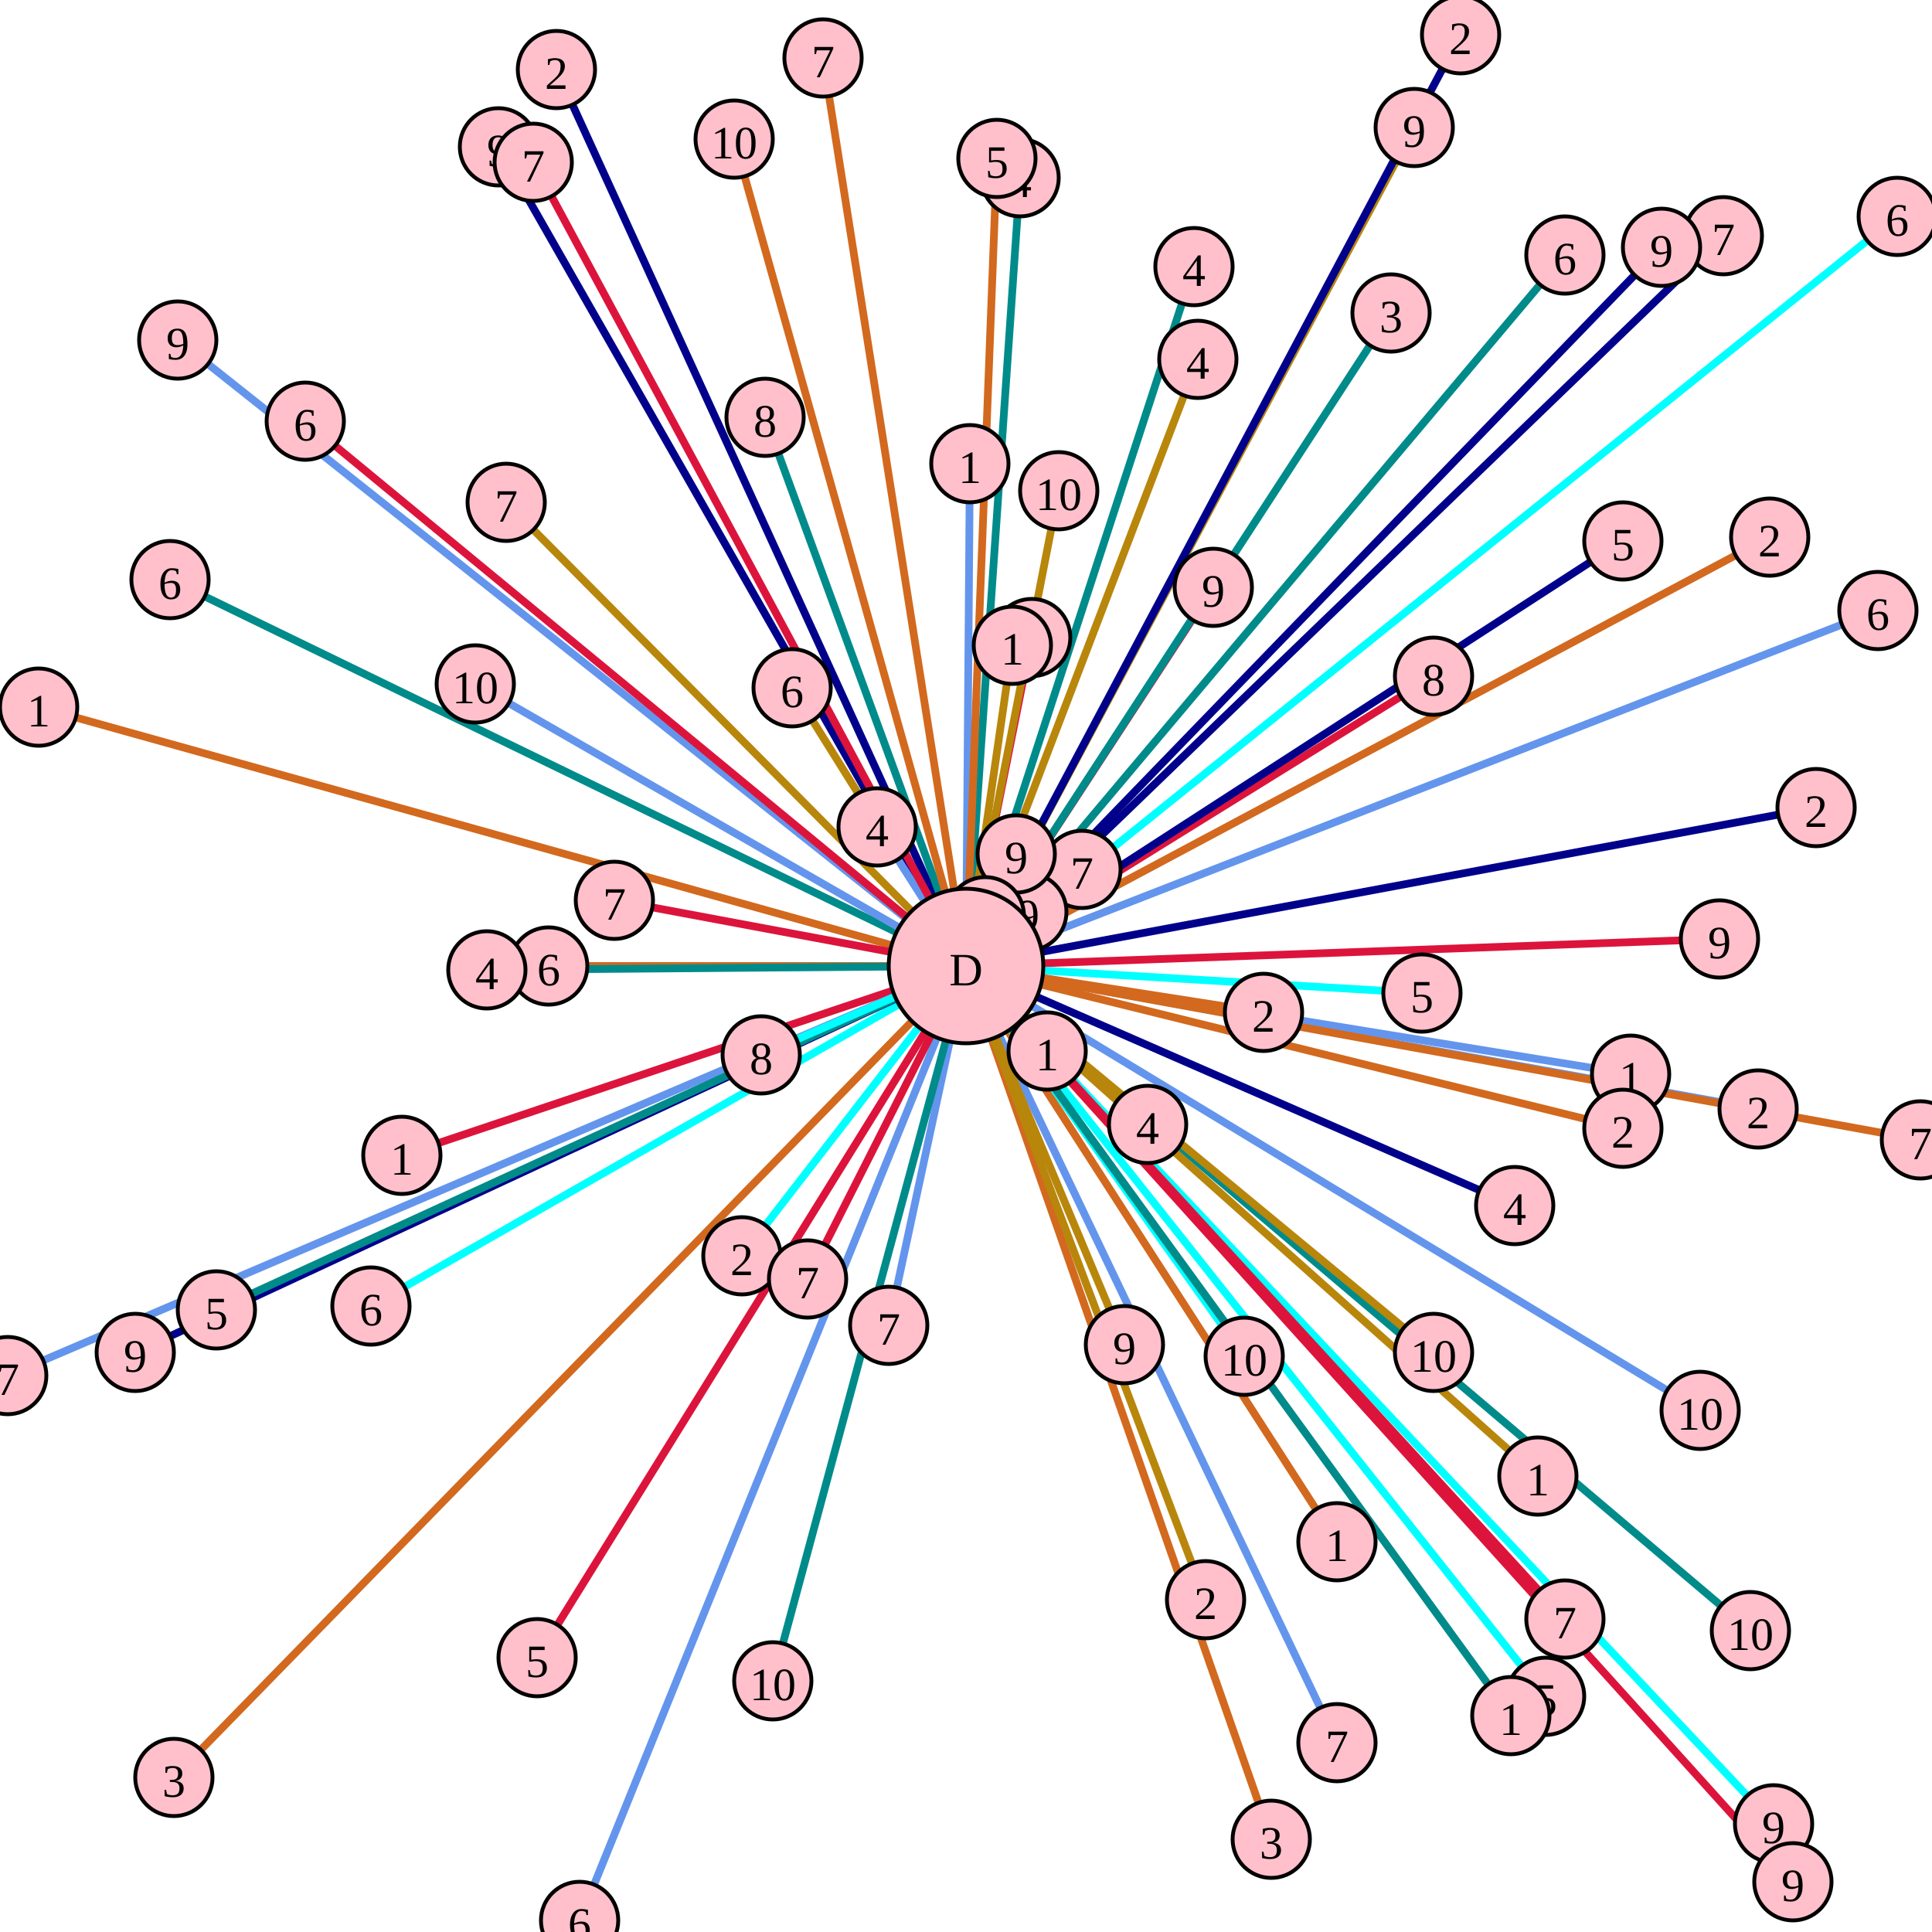
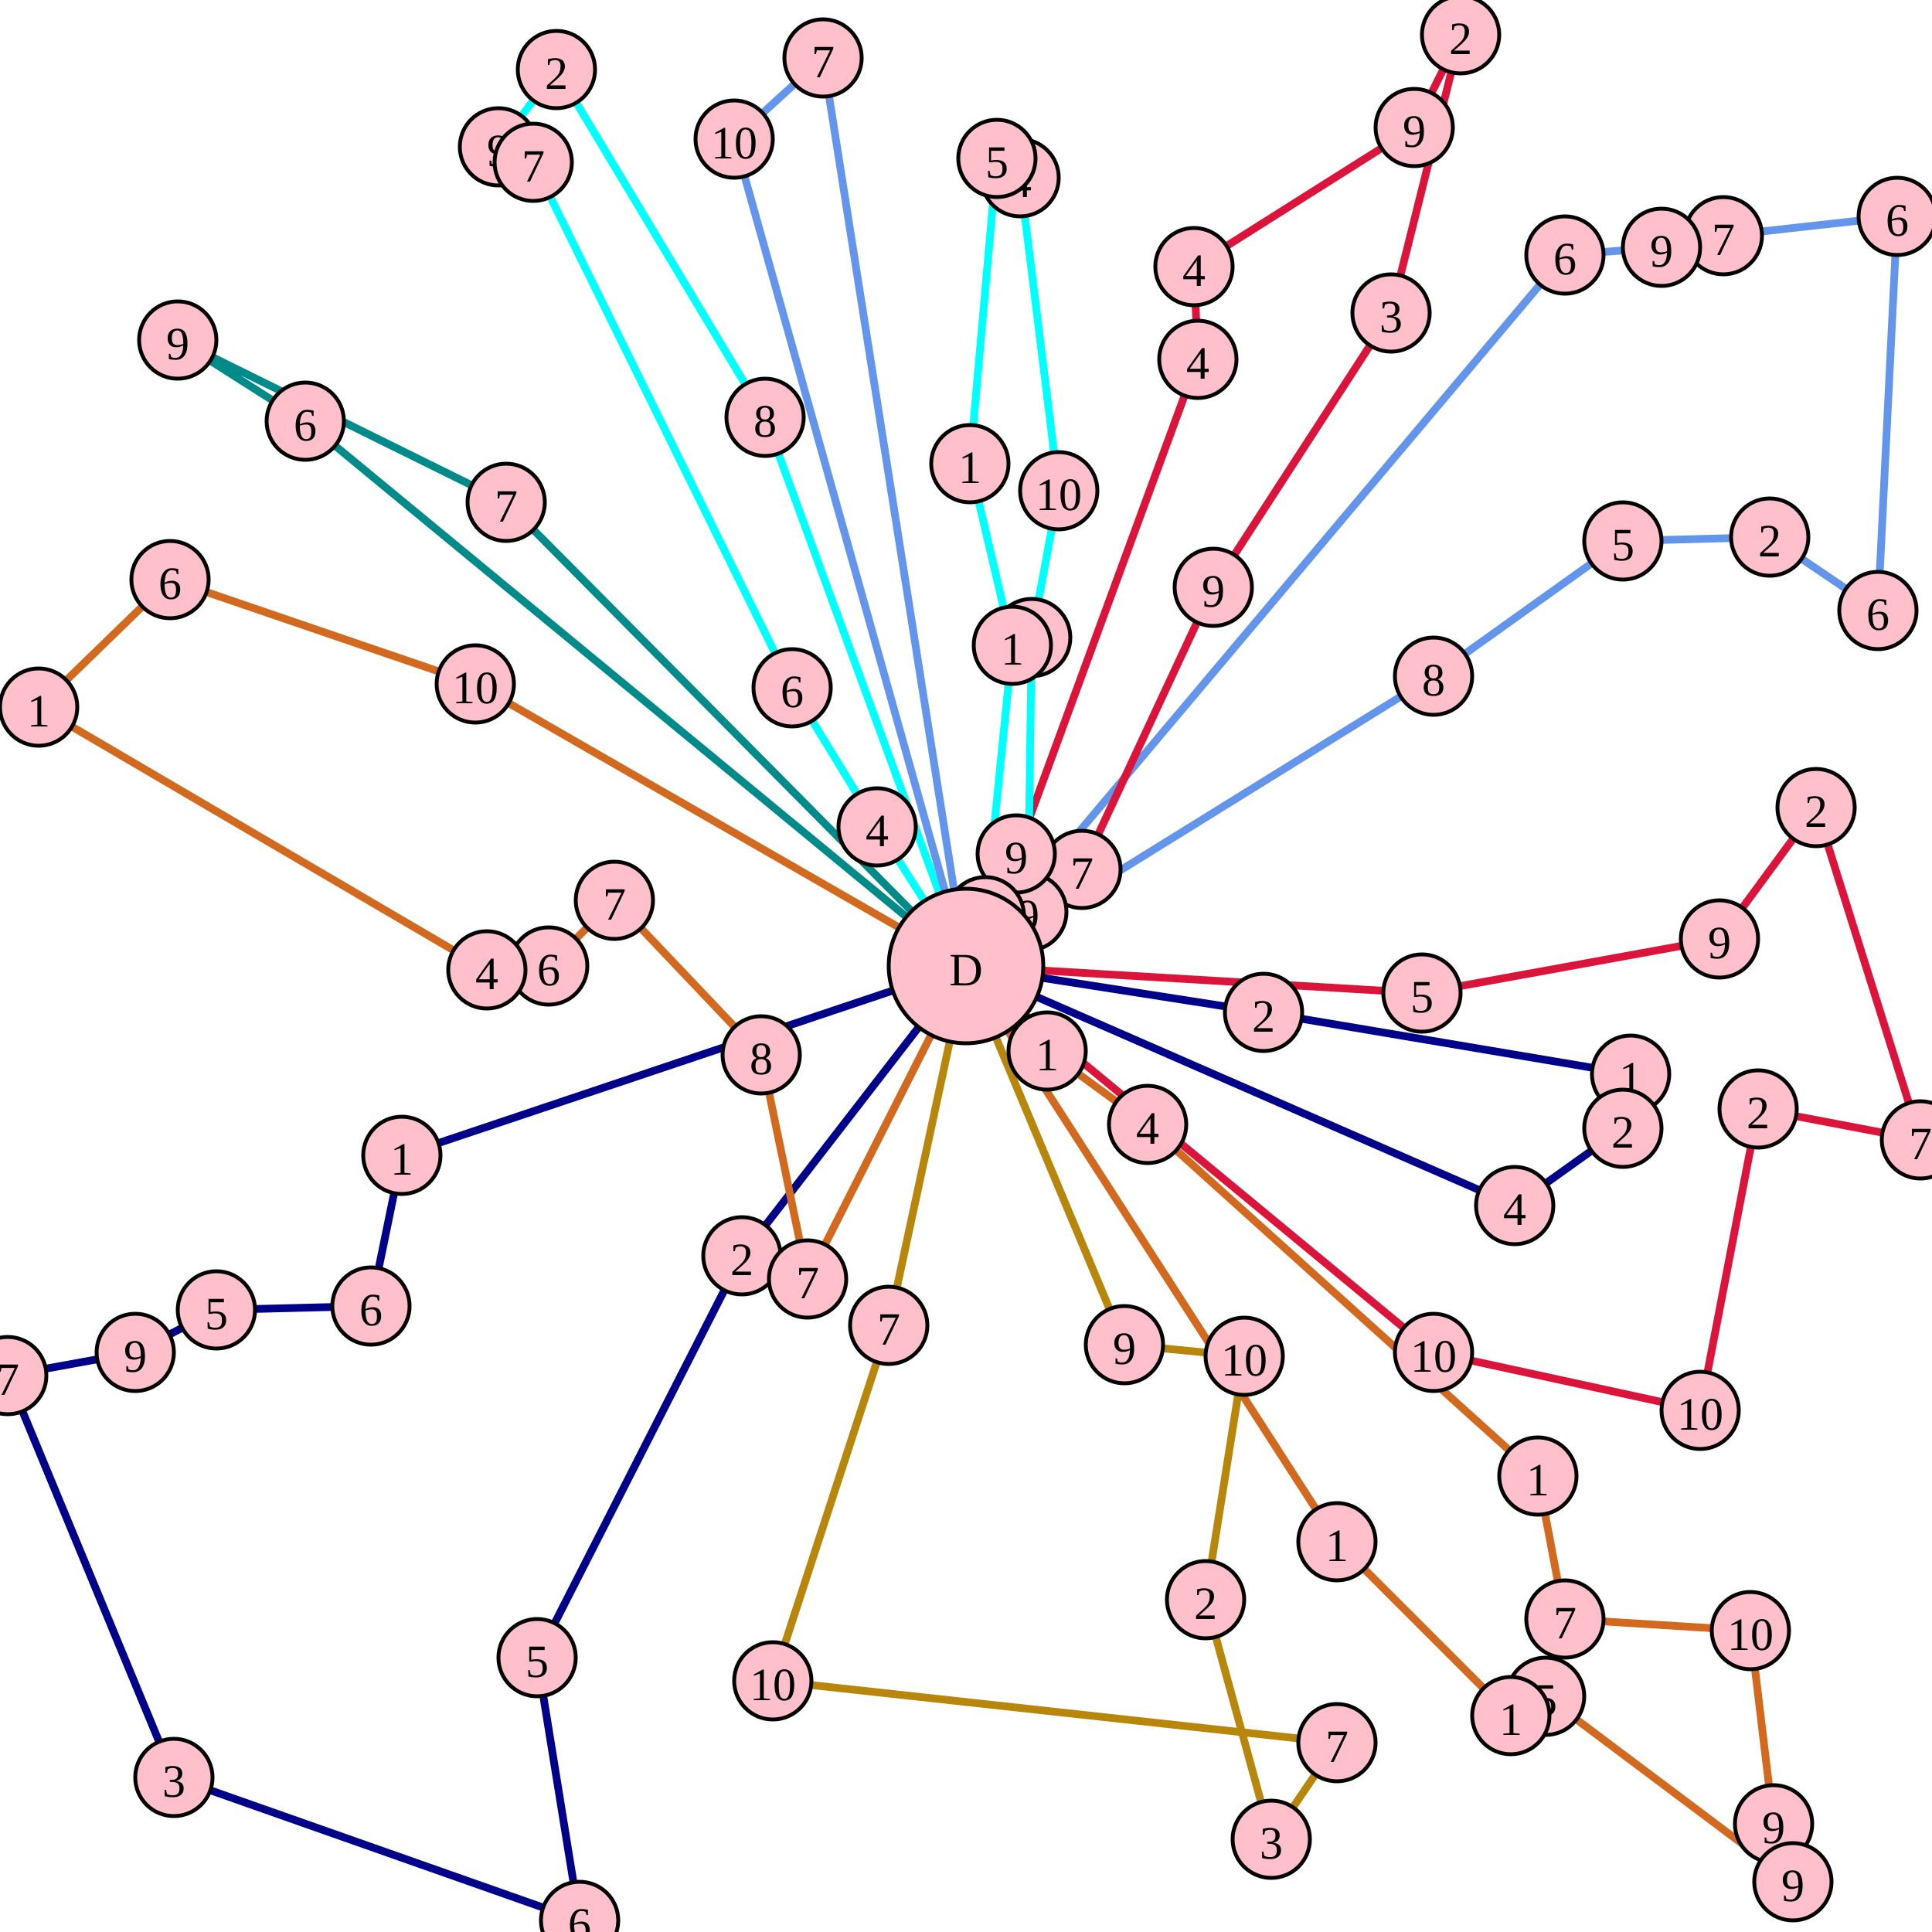
<svg xmlns="http://www.w3.org/2000/svg" width="8cm" height="8cm" viewBox="0 0 500 500" version="1.1">
-   <path d="M250.0 250.0 L142.0 250.0z" stroke="chocolate" fill="none" stroke-width="2" />
-   <path d="M250.0 250.0 L346.0 451.0z" stroke="cornflowerblue" fill="none" stroke-width="2" />
-   <path d="M250.0 250.0 L267.0 165.0z" stroke="crimson" fill="none" stroke-width="2" />
-   <path d="M250.0 250.0 L459.0 472.0z" stroke="cyan" fill="none" stroke-width="2" />
-   <path d="M250.0 250.0 L470.0 209.0z" stroke="darkblue" fill="none" stroke-width="2" />
-   <path d="M250.0 250.0 L264.0 46.0z" stroke="darkcyan" fill="none" stroke-width="2" />
-   <path d="M250.0 250.0 L205.0 178.0z" stroke="darkgoldenrod" fill="none" stroke-width="2" />
-   <path d="M250.0 250.0 L45.0 460.0z" stroke="chocolate" fill="none" stroke-width="2" />
-   <path d="M250.0 250.0 L422.0 278.0z" stroke="cornflowerblue" fill="none" stroke-width="2" />
-   <path d="M250.0 250.0 L464.0 487.0z" stroke="crimson" fill="none" stroke-width="2" />
-   <path d="M250.0 250.0 L96.0 338.0z" stroke="cyan" fill="none" stroke-width="2" />
-   <path d="M250.0 250.0 L129.0 38.0z" stroke="darkblue" fill="none" stroke-width="2" />
-   <path d="M250.0 250.0 L309.0 69.0z" stroke="darkcyan" fill="none" stroke-width="2" />
-   <path d="M250.0 250.0 L310.0 93.0z" stroke="darkgoldenrod" fill="none" stroke-width="2" />
-   <path d="M250.0 250.0 L458.0 139.0z" stroke="chocolate" fill="none" stroke-width="2" />
-   <path d="M250.0 250.0 L46.0 88.0z" stroke="cornflowerblue" fill="none" stroke-width="2" />
-   <path d="M250.0 250.0 L405.0 419.0z" stroke="crimson" fill="none" stroke-width="2" />
-   <path d="M250.0 250.0 L400.0 439.0z" stroke="cyan" fill="none" stroke-width="2" />
-   <path d="M250.0 250.0 L280.0 225.0z" stroke="darkblue" fill="none" stroke-width="2" />
-   <path d="M250.0 250.0 L453.0 422.0z" stroke="darkcyan" fill="none" stroke-width="2" />
-   <path d="M250.0 250.0 L266.0 236.0z" stroke="darkgoldenrod" fill="none" stroke-width="2" />
-   <path d="M250.0 250.0 L329.0 476.0z" stroke="chocolate" fill="none" stroke-width="2" />
-   <path d="M250.0 250.0 L150.0 497.0z" stroke="cornflowerblue" fill="none" stroke-width="2" />
-   <path d="M250.0 250.0 L314.0 152.0z" stroke="crimson" fill="none" stroke-width="2" />
-   <path d="M250.0 250.0 L491.0 56.0z" stroke="cyan" fill="none" stroke-width="2" />
-   <path d="M250.0 250.0 L263.0 221.0z" stroke="darkblue" fill="none" stroke-width="2" />
-   <path d="M250.0 250.0 L360.0 81.0z" stroke="darkcyan" fill="none" stroke-width="2" />
-   <path d="M250.0 250.0 L312.0 414.0z" stroke="darkgoldenrod" fill="none" stroke-width="2" />
-   <path d="M250.0 250.0 L346.0 399.0z" stroke="chocolate" fill="none" stroke-width="2" />
-   <path d="M250.0 250.0 L455.0 287.0z" stroke="cornflowerblue" fill="none" stroke-width="2" />
-   <path d="M250.0 250.0 L104.0 299.0z" stroke="crimson" fill="none" stroke-width="2" />
-   <path d="M250.0 250.0 L192.0 325.0z" stroke="cyan" fill="none" stroke-width="2" />
-   <path d="M250.0 250.0 L35.0 350.0z" stroke="darkblue" fill="none" stroke-width="2" />
-   <path d="M250.0 250.0 L44.0 150.0z" stroke="darkcyan" fill="none" stroke-width="2" />
-   <path d="M250.0 250.0 L262.0 167.0z" stroke="darkgoldenrod" fill="none" stroke-width="2" />
-   <path d="M250.0 250.0 L213.0 15.0z" stroke="chocolate" fill="none" stroke-width="2" />
-   <path d="M250.0 250.0 L2.0 356.0z" stroke="cornflowerblue" fill="none" stroke-width="2" />
-   <path d="M250.0 250.0 L139.0 429.0z" stroke="crimson" fill="none" stroke-width="2" />
-   <path d="M250.0 250.0 L255.0 237.0z" stroke="cyan" fill="none" stroke-width="2" />
-   <path d="M250.0 250.0 L144.0 18.0z" stroke="darkblue" fill="none" stroke-width="2" />
-   <path d="M250.0 250.0 L56.0 339.0z" stroke="darkcyan" fill="none" stroke-width="2" />
-   <path d="M250.0 250.0 L274.0 127.0z" stroke="darkgoldenrod" fill="none" stroke-width="2" />
-   <path d="M250.0 250.0 L420.0 292.0z" stroke="chocolate" fill="none" stroke-width="2" />
-   <path d="M250.0 250.0 L230.0 343.0z" stroke="cornflowerblue" fill="none" stroke-width="2" />
-   <path d="M250.0 250.0 L371.0 175.0z" stroke="crimson" fill="none" stroke-width="2" />
-   <path d="M250.0 250.0 L271.0 272.0z" stroke="cyan" fill="none" stroke-width="2" />
-   <path d="M250.0 250.0 L446.0 61.0z" stroke="darkblue" fill="none" stroke-width="2" />
-   <path d="M250.0 250.0 L198.0 108.0z" stroke="darkcyan" fill="none" stroke-width="2" />
-   <path d="M250.0 250.0 L366.0 33.0z" stroke="darkgoldenrod" fill="none" stroke-width="2" />
-   <path d="M250.0 250.0 L10.0 183.0z" stroke="chocolate" fill="none" stroke-width="2" />
-   <path d="M250.0 250.0 L486.0 158.0z" stroke="cornflowerblue" fill="none" stroke-width="2" />
-   <path d="M250.0 250.0 L159.0 233.0z" stroke="crimson" fill="none" stroke-width="2" />
-   <path d="M250.0 250.0 L322.0 351.0z" stroke="cyan" fill="none" stroke-width="2" />
-   <path d="M250.0 250.0 L420.0 140.0z" stroke="darkblue" fill="none" stroke-width="2" />
-   <path d="M250.0 250.0 L200.0 435.0z" stroke="darkcyan" fill="none" stroke-width="2" />
-   <path d="M250.0 250.0 L291.0 348.0z" stroke="darkgoldenrod" fill="none" stroke-width="2" />
-   <path d="M250.0 250.0 L190.0 36.0z" stroke="chocolate" fill="none" stroke-width="2" />
-   <path d="M250.0 250.0 L251.0 120.0z" stroke="cornflowerblue" fill="none" stroke-width="2" />
-   <path d="M250.0 250.0 L209.0 331.0z" stroke="crimson" fill="none" stroke-width="2" />
-   <path d="M250.0 250.0 L297.0 291.0z" stroke="cyan" fill="none" stroke-width="2" />
-   <path d="M250.0 250.0 L430.0 64.0z" stroke="darkblue" fill="none" stroke-width="2" />
-   <path d="M250.0 250.0 L391.0 444.0z" stroke="darkcyan" fill="none" stroke-width="2" />
-   <path d="M250.0 250.0 L131.0 130.0z" stroke="darkgoldenrod" fill="none" stroke-width="2" />
-   <path d="M250.0 250.0 L497.0 295.0z" stroke="chocolate" fill="none" stroke-width="2" />
-   <path d="M250.0 250.0 L440.0 365.0z" stroke="cornflowerblue" fill="none" stroke-width="2" />
-   <path d="M250.0 250.0 L79.0 109.0z" stroke="crimson" fill="none" stroke-width="2" />
-   <path d="M250.0 250.0 L197.0 273.0z" stroke="cyan" fill="none" stroke-width="2" />
-   <path d="M250.0 250.0 L392.0 312.0z" stroke="darkblue" fill="none" stroke-width="2" />
-   <path d="M250.0 250.0 L126.0 251.0z" stroke="darkcyan" fill="none" stroke-width="2" />
-   <path d="M250.0 250.0 L398.0 382.0z" stroke="darkgoldenrod" fill="none" stroke-width="2" />
-   <path d="M250.0 250.0 L258.0 41.0z" stroke="chocolate" fill="none" stroke-width="2" />
-   <path d="M250.0 250.0 L227.0 214.0z" stroke="cornflowerblue" fill="none" stroke-width="2" />
-   <path d="M250.0 250.0 L445.0 243.0z" stroke="crimson" fill="none" stroke-width="2" />
-   <path d="M250.0 250.0 L368.0 257.0z" stroke="cyan" fill="none" stroke-width="2" />
-   <path d="M250.0 250.0 L378.0 9.0z" stroke="darkblue" fill="none" stroke-width="2" />
-   <path d="M250.0 250.0 L405.0 66.0z" stroke="darkcyan" fill="none" stroke-width="2" />
-   <path d="M250.0 250.0 L371.0 350.0z" stroke="darkgoldenrod" fill="none" stroke-width="2" />
-   <path d="M250.0 250.0 L327.0 262.0z" stroke="chocolate" fill="none" stroke-width="2" />
-   <path d="M250.0 250.0 L123.0 177.0z" stroke="cornflowerblue" fill="none" stroke-width="2" />
-   <path d="M250.0 250.0 L138.0 42.0z" stroke="crimson" fill="none" stroke-width="2" />
+   <path d="M250.0 250.0 L271.0 272.0L297.0 291.0L398.0 382.0L405.0 419.0L453.0 422.0L459.0 472.0L464.0 487.0L400.0 439.0L391.0 444.0L346.0 399.0z" stroke="chocolate" fill="none" stroke-width="2" />
+   <path d="M250.0 250.0 L371.0 175.0L420.0 140.0L458.0 139.0L486.0 158.0L491.0 56.0L446.0 61.0L430.0 64.0L405.0 66.0z" stroke="cornflowerblue" fill="none" stroke-width="2" />
+   <path d="M250.0 250.0 L263.0 221.0L310.0 93.0L309.0 69.0L366.0 33.0L378.0 9.0L360.0 81.0L314.0 152.0L280.0 225.0z" stroke="crimson" fill="none" stroke-width="2" />
+   <path d="M250.0 250.0 L227.0 214.0L205.0 178.0L138.0 42.0L129.0 38.0L144.0 18.0L198.0 108.0z" stroke="cyan" fill="none" stroke-width="2" />
+   <path d="M250.0 250.0 L104.0 299.0L96.0 338.0L56.0 339.0L35.0 350.0L2.0 356.0L45.0 460.0L150.0 497.0L139.0 429.0L192.0 325.0z" stroke="darkblue" fill="none" stroke-width="2" />
+   <path d="M250.0 250.0 L131.0 130.0L46.0 88.0L79.0 109.0z" stroke="darkcyan" fill="none" stroke-width="2" />
+   <path d="M250.0 250.0 L230.0 343.0L200.0 435.0L346.0 451.0L329.0 476.0L312.0 414.0L322.0 351.0L291.0 348.0z" stroke="darkgoldenrod" fill="none" stroke-width="2" />
+   <path d="M250.0 250.0 L123.0 177.0L44.0 150.0L10.0 183.0L126.0 251.0L142.0 250.0L159.0 233.0L197.0 273.0L209.0 331.0z" stroke="chocolate" fill="none" stroke-width="2" />
+   <path d="M250.0 250.0 L213.0 15.0L190.0 36.0z" stroke="cornflowerblue" fill="none" stroke-width="2" />
+   <path d="M250.0 250.0 L371.0 350.0L440.0 365.0L455.0 287.0L497.0 295.0L470.0 209.0L445.0 243.0L368.0 257.0z" stroke="crimson" fill="none" stroke-width="2" />
+   <path d="M250.0 250.0 L266.0 236.0L267.0 165.0L274.0 127.0L264.0 46.0L258.0 41.0L251.0 120.0L262.0 167.0L255.0 237.0z" stroke="cyan" fill="none" stroke-width="2" />
+   <path d="M250.0 250.0 L327.0 262.0L422.0 278.0L420.0 292.0L392.0 312.0z" stroke="darkblue" fill="none" stroke-width="2" />
  <g transform="translate(142,250)">
    <circle cx="0" cy="0" r="10" fill="pink" stroke="black" stroke-width="1" />
    <text text-anchor="middle" y="5">6</text>
  </g>
  <g transform="translate(346,451)">
    <circle cx="0" cy="0" r="10" fill="pink" stroke="black" stroke-width="1" />
    <text text-anchor="middle" y="5">7</text>
  </g>
  <g transform="translate(267,165)">
    <circle cx="0" cy="0" r="10" fill="pink" stroke="black" stroke-width="1" />
    <text text-anchor="middle" y="5">2</text>
  </g>
  <g transform="translate(459,472)">
    <circle cx="0" cy="0" r="10" fill="pink" stroke="black" stroke-width="1" />
    <text text-anchor="middle" y="5">9</text>
  </g>
  <g transform="translate(470,209)">
    <circle cx="0" cy="0" r="10" fill="pink" stroke="black" stroke-width="1" />
    <text text-anchor="middle" y="5">2</text>
  </g>
  <g transform="translate(264,46)">
    <circle cx="0" cy="0" r="10" fill="pink" stroke="black" stroke-width="1" />
    <text text-anchor="middle" y="5">4</text>
  </g>
  <g transform="translate(205,178)">
    <circle cx="0" cy="0" r="10" fill="pink" stroke="black" stroke-width="1" />
    <text text-anchor="middle" y="5">6</text>
  </g>
  <g transform="translate(45,460)">
    <circle cx="0" cy="0" r="10" fill="pink" stroke="black" stroke-width="1" />
    <text text-anchor="middle" y="5">3</text>
  </g>
  <g transform="translate(422,278)">
    <circle cx="0" cy="0" r="10" fill="pink" stroke="black" stroke-width="1" />
    <text text-anchor="middle" y="5">1</text>
  </g>
  <g transform="translate(464,487)">
    <circle cx="0" cy="0" r="10" fill="pink" stroke="black" stroke-width="1" />
    <text text-anchor="middle" y="5">9</text>
  </g>
  <g transform="translate(96,338)">
    <circle cx="0" cy="0" r="10" fill="pink" stroke="black" stroke-width="1" />
    <text text-anchor="middle" y="5">6</text>
  </g>
  <g transform="translate(129,38)">
    <circle cx="0" cy="0" r="10" fill="pink" stroke="black" stroke-width="1" />
    <text text-anchor="middle" y="5">9</text>
  </g>
  <g transform="translate(309,69)">
    <circle cx="0" cy="0" r="10" fill="pink" stroke="black" stroke-width="1" />
    <text text-anchor="middle" y="5">4</text>
  </g>
  <g transform="translate(310,93)">
    <circle cx="0" cy="0" r="10" fill="pink" stroke="black" stroke-width="1" />
    <text text-anchor="middle" y="5">4</text>
  </g>
  <g transform="translate(458,139)">
    <circle cx="0" cy="0" r="10" fill="pink" stroke="black" stroke-width="1" />
    <text text-anchor="middle" y="5">2</text>
  </g>
  <g transform="translate(46,88)">
    <circle cx="0" cy="0" r="10" fill="pink" stroke="black" stroke-width="1" />
    <text text-anchor="middle" y="5">9</text>
  </g>
  <g transform="translate(405,419)">
    <circle cx="0" cy="0" r="10" fill="pink" stroke="black" stroke-width="1" />
    <text text-anchor="middle" y="5">7</text>
  </g>
  <g transform="translate(400,439)">
    <circle cx="0" cy="0" r="10" fill="pink" stroke="black" stroke-width="1" />
    <text text-anchor="middle" y="5">5</text>
  </g>
  <g transform="translate(280,225)">
    <circle cx="0" cy="0" r="10" fill="pink" stroke="black" stroke-width="1" />
    <text text-anchor="middle" y="5">7</text>
  </g>
  <g transform="translate(453,422)">
    <circle cx="0" cy="0" r="10" fill="pink" stroke="black" stroke-width="1" />
    <text text-anchor="middle" y="5">10</text>
  </g>
  <g transform="translate(266,236)">
    <circle cx="0" cy="0" r="10" fill="pink" stroke="black" stroke-width="1" />
    <text text-anchor="middle" y="5">9</text>
  </g>
  <g transform="translate(329,476)">
    <circle cx="0" cy="0" r="10" fill="pink" stroke="black" stroke-width="1" />
    <text text-anchor="middle" y="5">3</text>
  </g>
  <g transform="translate(150,497)">
    <circle cx="0" cy="0" r="10" fill="pink" stroke="black" stroke-width="1" />
    <text text-anchor="middle" y="5">6</text>
  </g>
  <g transform="translate(314,152)">
    <circle cx="0" cy="0" r="10" fill="pink" stroke="black" stroke-width="1" />
    <text text-anchor="middle" y="5">9</text>
  </g>
  <g transform="translate(491,56)">
    <circle cx="0" cy="0" r="10" fill="pink" stroke="black" stroke-width="1" />
    <text text-anchor="middle" y="5">6</text>
  </g>
  <g transform="translate(263,221)">
    <circle cx="0" cy="0" r="10" fill="pink" stroke="black" stroke-width="1" />
    <text text-anchor="middle" y="5">9</text>
  </g>
  <g transform="translate(360,81)">
    <circle cx="0" cy="0" r="10" fill="pink" stroke="black" stroke-width="1" />
    <text text-anchor="middle" y="5">3</text>
  </g>
  <g transform="translate(312,414)">
    <circle cx="0" cy="0" r="10" fill="pink" stroke="black" stroke-width="1" />
    <text text-anchor="middle" y="5">2</text>
  </g>
  <g transform="translate(346,399)">
    <circle cx="0" cy="0" r="10" fill="pink" stroke="black" stroke-width="1" />
    <text text-anchor="middle" y="5">1</text>
  </g>
  <g transform="translate(455,287)">
    <circle cx="0" cy="0" r="10" fill="pink" stroke="black" stroke-width="1" />
    <text text-anchor="middle" y="5">2</text>
  </g>
  <g transform="translate(104,299)">
    <circle cx="0" cy="0" r="10" fill="pink" stroke="black" stroke-width="1" />
    <text text-anchor="middle" y="5">1</text>
  </g>
  <g transform="translate(192,325)">
    <circle cx="0" cy="0" r="10" fill="pink" stroke="black" stroke-width="1" />
    <text text-anchor="middle" y="5">2</text>
  </g>
  <g transform="translate(35,350)">
    <circle cx="0" cy="0" r="10" fill="pink" stroke="black" stroke-width="1" />
    <text text-anchor="middle" y="5">9</text>
  </g>
  <g transform="translate(44,150)">
    <circle cx="0" cy="0" r="10" fill="pink" stroke="black" stroke-width="1" />
    <text text-anchor="middle" y="5">6</text>
  </g>
  <g transform="translate(262,167)">
    <circle cx="0" cy="0" r="10" fill="pink" stroke="black" stroke-width="1" />
    <text text-anchor="middle" y="5">1</text>
  </g>
  <g transform="translate(213,15)">
    <circle cx="0" cy="0" r="10" fill="pink" stroke="black" stroke-width="1" />
    <text text-anchor="middle" y="5">7</text>
  </g>
  <g transform="translate(2,356)">
    <circle cx="0" cy="0" r="10" fill="pink" stroke="black" stroke-width="1" />
    <text text-anchor="middle" y="5">7</text>
  </g>
  <g transform="translate(139,429)">
    <circle cx="0" cy="0" r="10" fill="pink" stroke="black" stroke-width="1" />
    <text text-anchor="middle" y="5">5</text>
  </g>
  <g transform="translate(255,237)">
    <circle cx="0" cy="0" r="10" fill="pink" stroke="black" stroke-width="1" />
    <text text-anchor="middle" y="5">5</text>
  </g>
  <g transform="translate(144,18)">
    <circle cx="0" cy="0" r="10" fill="pink" stroke="black" stroke-width="1" />
    <text text-anchor="middle" y="5">2</text>
  </g>
  <g transform="translate(56,339)">
    <circle cx="0" cy="0" r="10" fill="pink" stroke="black" stroke-width="1" />
    <text text-anchor="middle" y="5">5</text>
  </g>
  <g transform="translate(274,127)">
    <circle cx="0" cy="0" r="10" fill="pink" stroke="black" stroke-width="1" />
    <text text-anchor="middle" y="5">10</text>
  </g>
  <g transform="translate(420,292)">
    <circle cx="0" cy="0" r="10" fill="pink" stroke="black" stroke-width="1" />
    <text text-anchor="middle" y="5">2</text>
  </g>
  <g transform="translate(230,343)">
    <circle cx="0" cy="0" r="10" fill="pink" stroke="black" stroke-width="1" />
    <text text-anchor="middle" y="5">7</text>
  </g>
  <g transform="translate(371,175)">
    <circle cx="0" cy="0" r="10" fill="pink" stroke="black" stroke-width="1" />
    <text text-anchor="middle" y="5">8</text>
  </g>
  <g transform="translate(271,272)">
    <circle cx="0" cy="0" r="10" fill="pink" stroke="black" stroke-width="1" />
    <text text-anchor="middle" y="5">1</text>
  </g>
  <g transform="translate(446,61)">
    <circle cx="0" cy="0" r="10" fill="pink" stroke="black" stroke-width="1" />
    <text text-anchor="middle" y="5">7</text>
  </g>
  <g transform="translate(198,108)">
    <circle cx="0" cy="0" r="10" fill="pink" stroke="black" stroke-width="1" />
    <text text-anchor="middle" y="5">8</text>
  </g>
  <g transform="translate(366,33)">
    <circle cx="0" cy="0" r="10" fill="pink" stroke="black" stroke-width="1" />
    <text text-anchor="middle" y="5">9</text>
  </g>
  <g transform="translate(10,183)">
    <circle cx="0" cy="0" r="10" fill="pink" stroke="black" stroke-width="1" />
    <text text-anchor="middle" y="5">1</text>
  </g>
  <g transform="translate(486,158)">
    <circle cx="0" cy="0" r="10" fill="pink" stroke="black" stroke-width="1" />
    <text text-anchor="middle" y="5">6</text>
  </g>
  <g transform="translate(159,233)">
    <circle cx="0" cy="0" r="10" fill="pink" stroke="black" stroke-width="1" />
    <text text-anchor="middle" y="5">7</text>
  </g>
  <g transform="translate(322,351)">
    <circle cx="0" cy="0" r="10" fill="pink" stroke="black" stroke-width="1" />
    <text text-anchor="middle" y="5">10</text>
  </g>
  <g transform="translate(420,140)">
    <circle cx="0" cy="0" r="10" fill="pink" stroke="black" stroke-width="1" />
    <text text-anchor="middle" y="5">5</text>
  </g>
  <g transform="translate(200,435)">
    <circle cx="0" cy="0" r="10" fill="pink" stroke="black" stroke-width="1" />
    <text text-anchor="middle" y="5">10</text>
  </g>
  <g transform="translate(291,348)">
    <circle cx="0" cy="0" r="10" fill="pink" stroke="black" stroke-width="1" />
    <text text-anchor="middle" y="5">9</text>
  </g>
  <g transform="translate(190,36)">
    <circle cx="0" cy="0" r="10" fill="pink" stroke="black" stroke-width="1" />
    <text text-anchor="middle" y="5">10</text>
  </g>
  <g transform="translate(251,120)">
    <circle cx="0" cy="0" r="10" fill="pink" stroke="black" stroke-width="1" />
    <text text-anchor="middle" y="5">1</text>
  </g>
  <g transform="translate(209,331)">
    <circle cx="0" cy="0" r="10" fill="pink" stroke="black" stroke-width="1" />
    <text text-anchor="middle" y="5">7</text>
  </g>
  <g transform="translate(297,291)">
    <circle cx="0" cy="0" r="10" fill="pink" stroke="black" stroke-width="1" />
    <text text-anchor="middle" y="5">4</text>
  </g>
  <g transform="translate(430,64)">
    <circle cx="0" cy="0" r="10" fill="pink" stroke="black" stroke-width="1" />
    <text text-anchor="middle" y="5">9</text>
  </g>
  <g transform="translate(391,444)">
    <circle cx="0" cy="0" r="10" fill="pink" stroke="black" stroke-width="1" />
    <text text-anchor="middle" y="5">1</text>
  </g>
  <g transform="translate(131,130)">
    <circle cx="0" cy="0" r="10" fill="pink" stroke="black" stroke-width="1" />
    <text text-anchor="middle" y="5">7</text>
  </g>
  <g transform="translate(497,295)">
    <circle cx="0" cy="0" r="10" fill="pink" stroke="black" stroke-width="1" />
    <text text-anchor="middle" y="5">7</text>
  </g>
  <g transform="translate(440,365)">
    <circle cx="0" cy="0" r="10" fill="pink" stroke="black" stroke-width="1" />
    <text text-anchor="middle" y="5">10</text>
  </g>
  <g transform="translate(79,109)">
    <circle cx="0" cy="0" r="10" fill="pink" stroke="black" stroke-width="1" />
    <text text-anchor="middle" y="5">6</text>
  </g>
  <g transform="translate(197,273)">
    <circle cx="0" cy="0" r="10" fill="pink" stroke="black" stroke-width="1" />
    <text text-anchor="middle" y="5">8</text>
  </g>
  <g transform="translate(392,312)">
    <circle cx="0" cy="0" r="10" fill="pink" stroke="black" stroke-width="1" />
    <text text-anchor="middle" y="5">4</text>
  </g>
  <g transform="translate(126,251)">
    <circle cx="0" cy="0" r="10" fill="pink" stroke="black" stroke-width="1" />
    <text text-anchor="middle" y="5">4</text>
  </g>
  <g transform="translate(398,382)">
    <circle cx="0" cy="0" r="10" fill="pink" stroke="black" stroke-width="1" />
    <text text-anchor="middle" y="5">1</text>
  </g>
  <g transform="translate(258,41)">
    <circle cx="0" cy="0" r="10" fill="pink" stroke="black" stroke-width="1" />
    <text text-anchor="middle" y="5">5</text>
  </g>
  <g transform="translate(227,214)">
    <circle cx="0" cy="0" r="10" fill="pink" stroke="black" stroke-width="1" />
    <text text-anchor="middle" y="5">4</text>
  </g>
  <g transform="translate(445,243)">
    <circle cx="0" cy="0" r="10" fill="pink" stroke="black" stroke-width="1" />
    <text text-anchor="middle" y="5">9</text>
  </g>
  <g transform="translate(368,257)">
    <circle cx="0" cy="0" r="10" fill="pink" stroke="black" stroke-width="1" />
    <text text-anchor="middle" y="5">5</text>
  </g>
  <g transform="translate(378,9)">
    <circle cx="0" cy="0" r="10" fill="pink" stroke="black" stroke-width="1" />
    <text text-anchor="middle" y="5">2</text>
  </g>
  <g transform="translate(405,66)">
    <circle cx="0" cy="0" r="10" fill="pink" stroke="black" stroke-width="1" />
    <text text-anchor="middle" y="5">6</text>
  </g>
  <g transform="translate(371,350)">
    <circle cx="0" cy="0" r="10" fill="pink" stroke="black" stroke-width="1" />
    <text text-anchor="middle" y="5">10</text>
  </g>
  <g transform="translate(327,262)">
    <circle cx="0" cy="0" r="10" fill="pink" stroke="black" stroke-width="1" />
    <text text-anchor="middle" y="5">2</text>
  </g>
  <g transform="translate(123,177)">
    <circle cx="0" cy="0" r="10" fill="pink" stroke="black" stroke-width="1" />
    <text text-anchor="middle" y="5">10</text>
  </g>
  <g transform="translate(138,42)">
    <circle cx="0" cy="0" r="10" fill="pink" stroke="black" stroke-width="1" />
    <text text-anchor="middle" y="5">7</text>
  </g>
  <g transform="translate(250,250)">
    <circle cx="0" cy="0" r="20" fill="pink" stroke="black" stroke-width="1" />
    <text text-anchor="middle" y="5">D</text>
  </g>
</svg>
